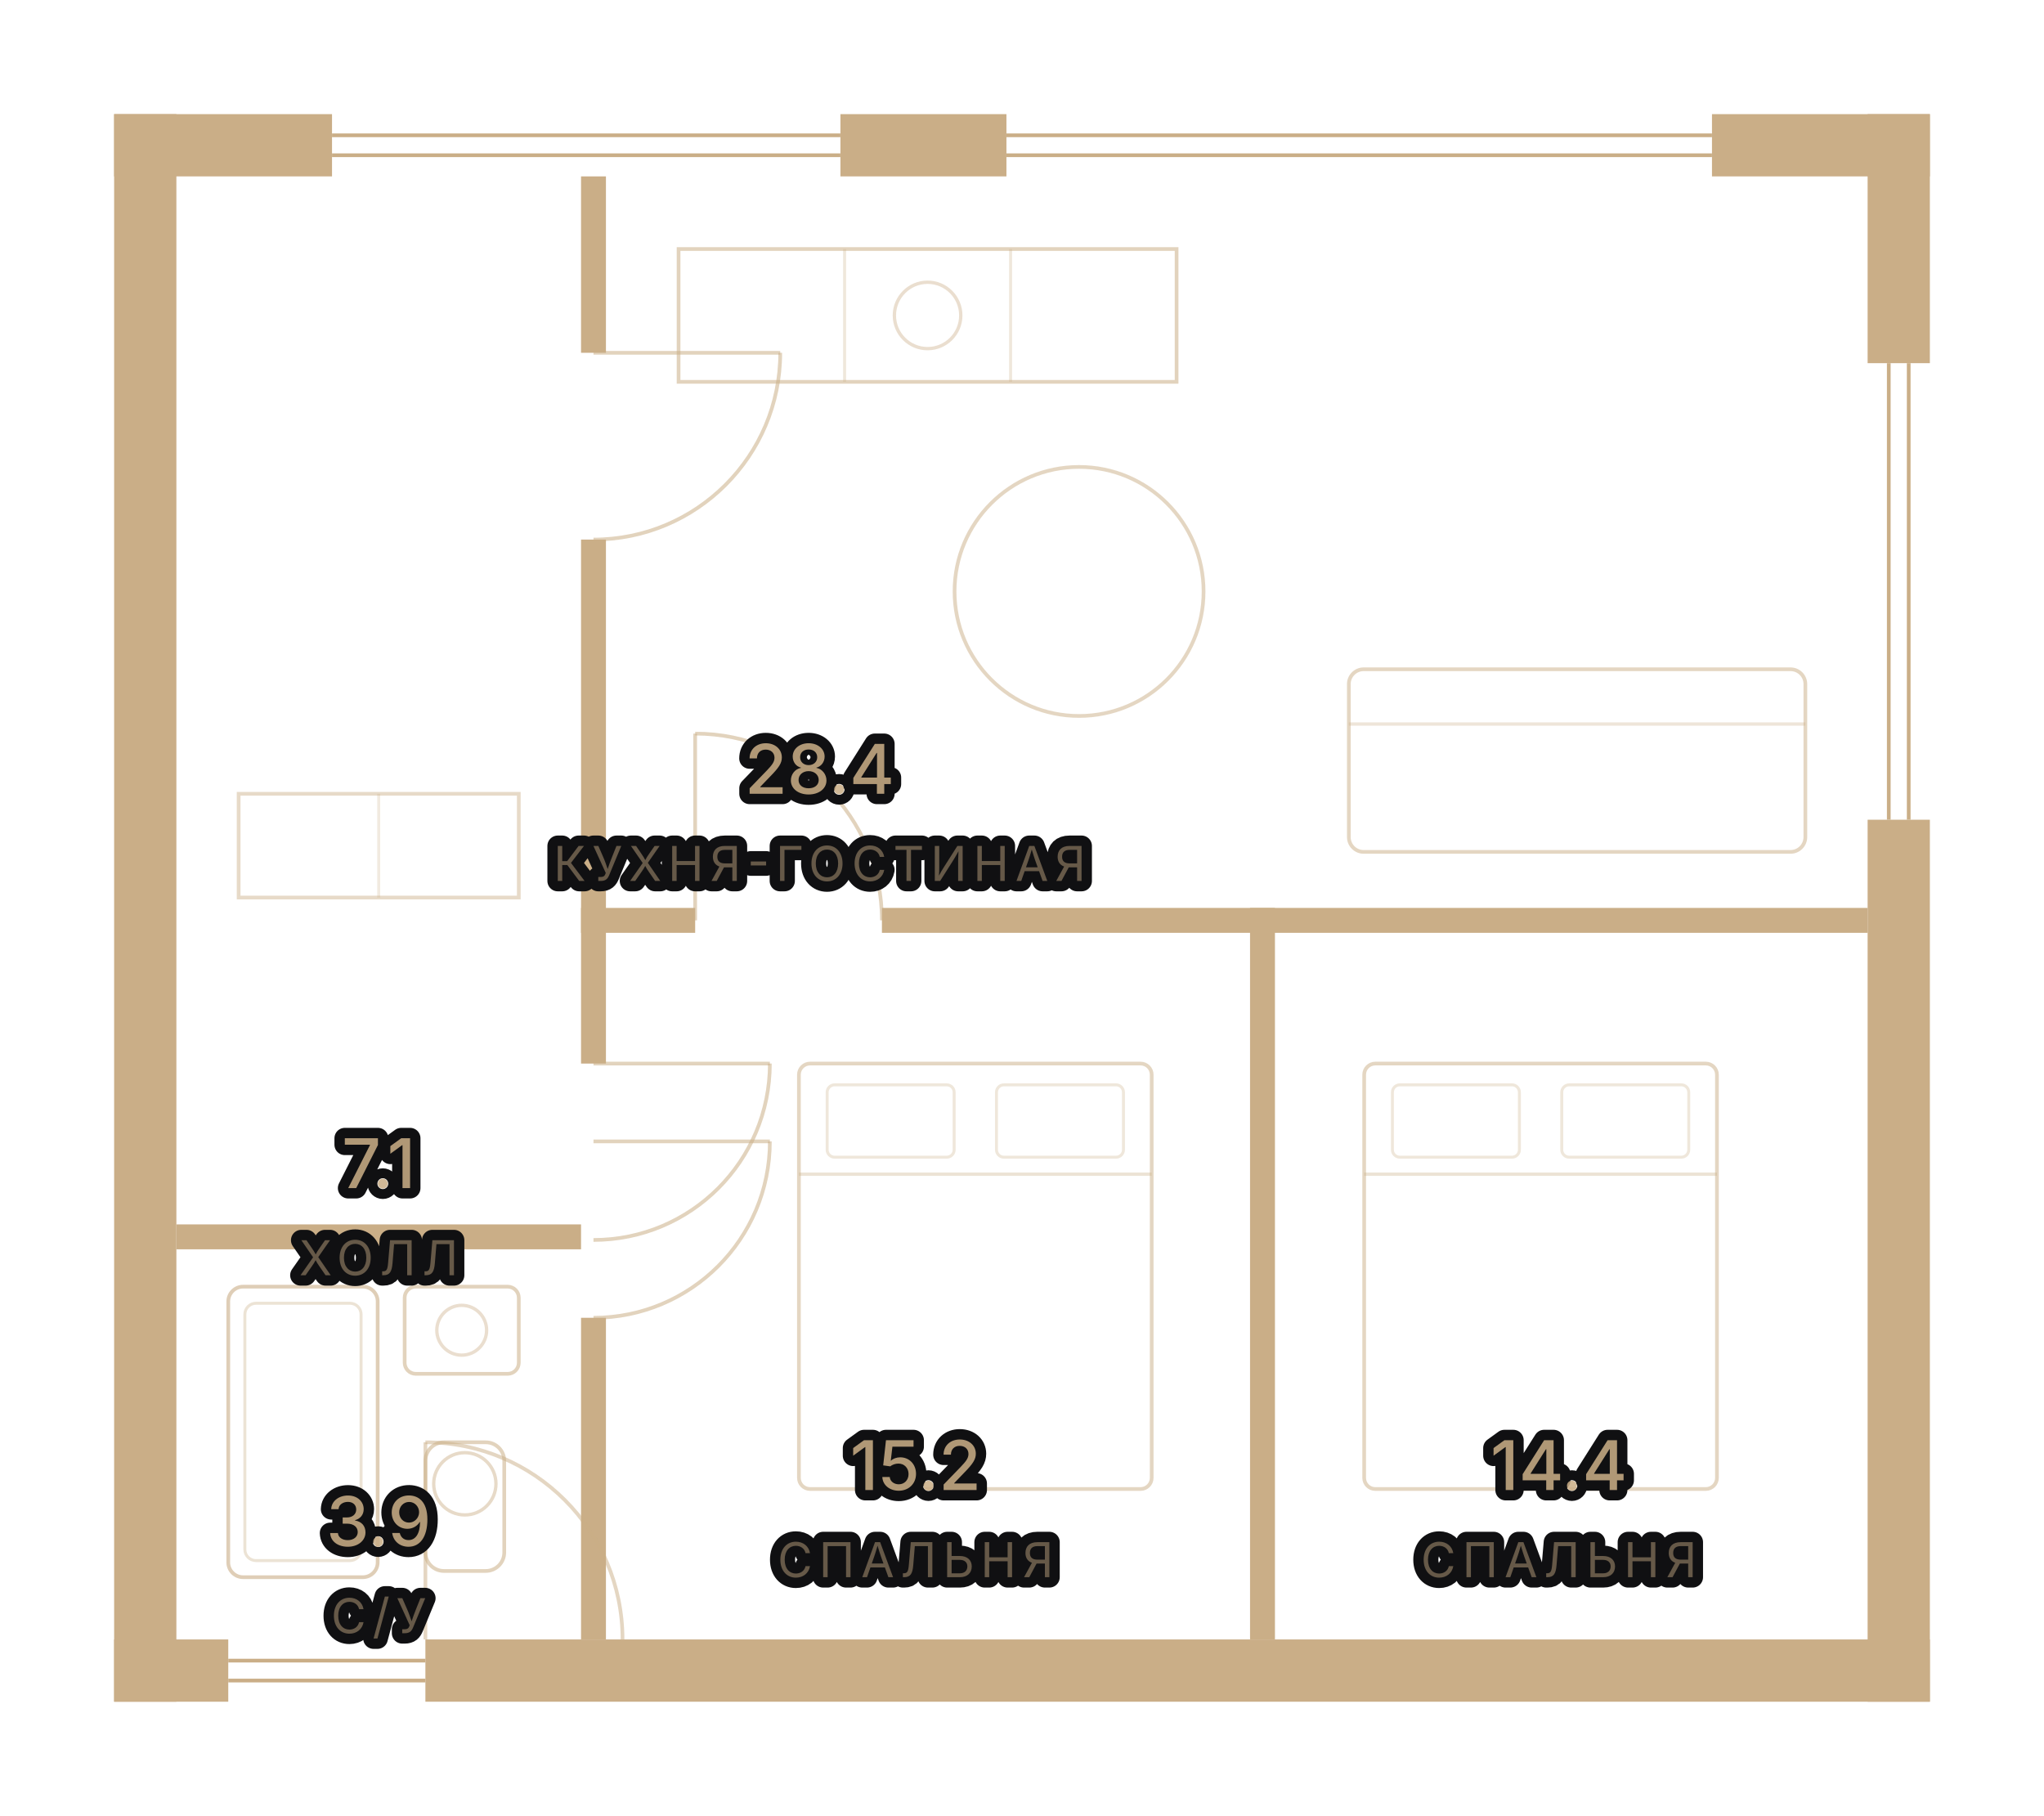
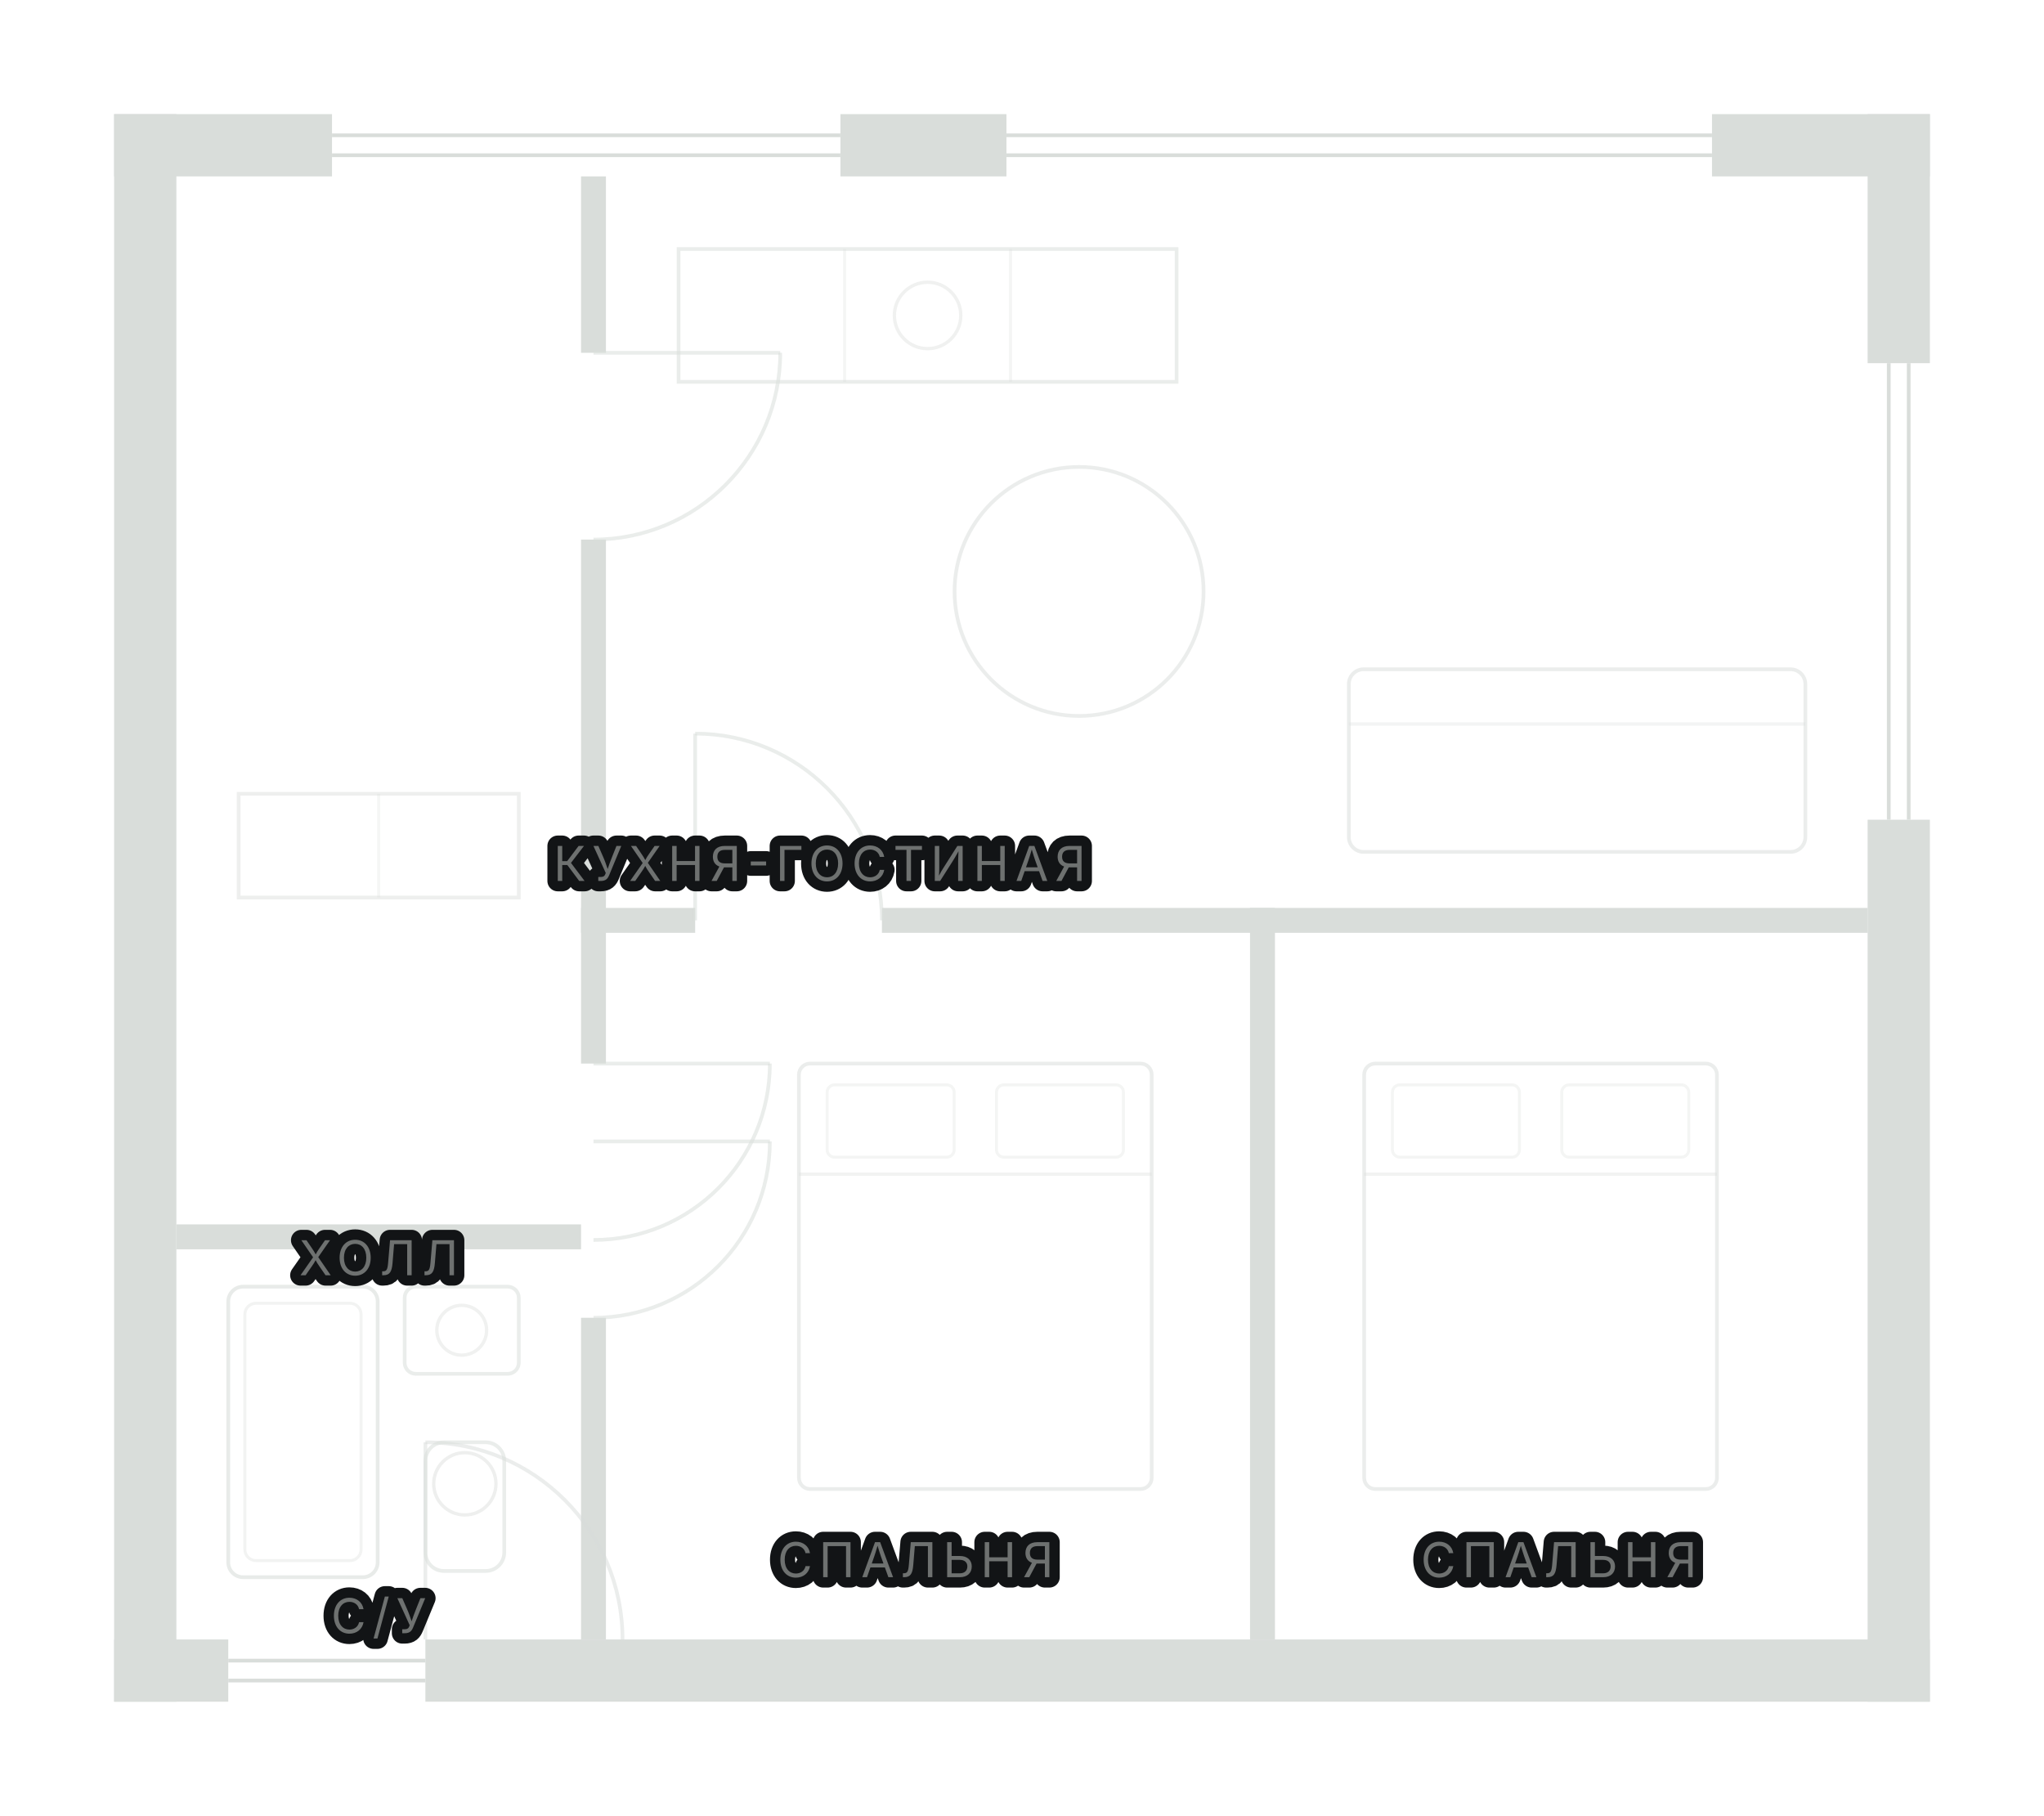
<svg xmlns="http://www.w3.org/2000/svg" viewBox="0 0 551.6 490.0" width="551.6" height="490.0" role="img" aria-label="Планировка">
  <g transform="translate(30.8,30.8)">
-     <rect x="0.0" y="0.0" width="58.8" height="16.8" fill="#caae87" />
-     <rect x="196.0" y="0.0" width="44.8" height="16.8" fill="#caae87" />
-     <rect x="431.2" y="0.0" width="58.8" height="16.8" fill="#caae87" />
-     <rect x="0.0" y="411.6" width="30.8" height="16.8" fill="#caae87" />
-     <rect x="84.0" y="411.6" width="406.0" height="16.8" fill="#caae87" />
-     <rect x="0.0" y="0.0" width="16.8" height="428.4" fill="#caae87" />
-     <rect x="473.2" y="0.0" width="16.8" height="67.2" fill="#caae87" />
-     <rect x="473.2" y="190.4" width="16.8" height="238.0" fill="#caae87" />
-     <line x1="58.8" y1="5.71" x2="196.0" y2="5.71" stroke="#caae87" stroke-width="1" stroke-opacity="1.0" />
-     <line x1="58.8" y1="11.09" x2="196.0" y2="11.09" stroke="#caae87" stroke-width="1" stroke-opacity="1.0" />
-     <line x1="240.8" y1="5.71" x2="431.2" y2="5.71" stroke="#caae87" stroke-width="1" stroke-opacity="1.0" />
-     <line x1="240.8" y1="11.09" x2="431.2" y2="11.09" stroke="#caae87" stroke-width="1" stroke-opacity="1.0" />
-     <line x1="478.91" y1="67.2" x2="478.91" y2="190.4" stroke="#caae87" stroke-width="1" stroke-opacity="1.0" />
-     <line x1="484.29" y1="67.2" x2="484.29" y2="190.4" stroke="#caae87" stroke-width="1" stroke-opacity="1.0" />
-     <line x1="30.8" y1="417.31" x2="84.0" y2="417.31" stroke="#caae87" stroke-width="1" stroke-opacity="1.0" />
-     <line x1="30.8" y1="422.69" x2="84.0" y2="422.69" stroke="#caae87" stroke-width="1" stroke-opacity="1.0" />
-     <rect x="126.0" y="16.8" width="6.72" height="47.6" fill="#caae87" />
-     <rect x="126.0" y="114.8" width="6.72" height="141.4" fill="#caae87" />
-     <rect x="126.0" y="324.8" width="6.72" height="86.8" fill="#caae87" />
-     <path d="M179.76,64.4 A50.4,50.4 0 0 1 129.36,114.8" fill="none" stroke="#caae87" stroke-width="1" stroke-opacity="0.55" />
-     <line x1="129.36" y1="64.4" x2="179.76" y2="64.4" stroke="#caae87" stroke-width="1" stroke-opacity="0.55" />
-     <path d="M176.96,256.2 A47.6,47.6 0 0 1 129.36,303.8" fill="none" stroke="#caae87" stroke-width="1" stroke-opacity="0.55" />
-     <line x1="129.36" y1="256.2" x2="176.96" y2="256.2" stroke="#caae87" stroke-width="1" stroke-opacity="0.55" />
-     <path d="M176.96,277.2 A47.6,47.6 0 0 1 129.36,324.8" fill="none" stroke="#caae87" stroke-width="1" stroke-opacity="0.55" />
-     <line x1="129.36" y1="277.2" x2="176.96" y2="277.2" stroke="#caae87" stroke-width="1" stroke-opacity="0.55" />
-     <rect x="126.0" y="214.2" width="30.8" height="6.72" fill="#caae87" />
-     <rect x="207.2" y="214.2" width="266.0" height="6.72" fill="#caae87" />
-     <path d="M156.8,167.16 A50.4,50.4 0 0 1 207.2,217.56" fill="none" stroke="#caae87" stroke-width="1" stroke-opacity="0.55" />
-     <line x1="156.8" y1="217.56" x2="156.8" y2="167.16" stroke="#caae87" stroke-width="1" stroke-opacity="0.55" />
-     <rect x="16.8" y="299.6" width="109.2" height="6.72" fill="#caae87" />
-     <rect x="306.54" y="214.2" width="6.72" height="197.4" fill="#caae87" />
-     <path d="M84.0,358.4 A53.2,53.2 0 0 1 137.2,411.6" fill="none" stroke="#caae87" stroke-width="1" stroke-opacity="0.5" />
-     <line x1="84.0" y1="411.6" x2="84.0" y2="358.4" stroke="#caae87" stroke-width="1" stroke-opacity="0.5" />
-     <rect x="152.32" y="36.4" width="134.4" height="35.84" rx="0" fill="none" stroke="#caae87" stroke-width="1" stroke-opacity="0.55" />
-     <line x1="197.12" y1="36.4" x2="197.12" y2="72.24" stroke="#caae87" stroke-width="0.8" stroke-opacity="0.3" />
-     <line x1="241.92" y1="36.4" x2="241.92" y2="72.24" stroke="#caae87" stroke-width="0.8" stroke-opacity="0.3" />
-     <circle cx="219.52" cy="54.32" r="8.96" fill="none" stroke="#caae87" stroke-width="0.9" stroke-opacity="0.4" />
-     <circle cx="260.4" cy="128.8" r="33.6" fill="none" stroke="#caae87" stroke-width="1" stroke-opacity="0.5" />
-     <rect x="333.2" y="149.8" width="123.2" height="49.28" rx="4" fill="none" stroke="#caae87" stroke-width="1" stroke-opacity="0.5" />
-     <line x1="333.2" y1="164.58" x2="456.4" y2="164.58" stroke="#caae87" stroke-width="0.9" stroke-opacity="0.32" />
-     <rect x="184.8" y="256.2" width="95.2" height="114.8" rx="3" fill="none" stroke="#caae87" stroke-width="1" stroke-opacity="0.5" />
-     <line x1="184.8" y1="286.05" x2="280.0" y2="286.05" stroke="#caae87" stroke-width="0.9" stroke-opacity="0.35" />
-     <rect x="192.42" y="261.94" width="34.27" height="19.52" rx="2" fill="none" stroke="#caae87" stroke-width="0.8" stroke-opacity="0.3" />
-     <rect x="238.11" y="261.94" width="34.27" height="19.52" rx="2" fill="none" stroke="#caae87" stroke-width="0.8" stroke-opacity="0.3" />
-     <rect x="337.34" y="256.2" width="95.2" height="114.8" rx="3" fill="none" stroke="#caae87" stroke-width="1" stroke-opacity="0.5" />
-     <line x1="337.34" y1="286.05" x2="432.54" y2="286.05" stroke="#caae87" stroke-width="0.9" stroke-opacity="0.35" />
-     <rect x="344.96" y="261.94" width="34.27" height="19.52" rx="2" fill="none" stroke="#caae87" stroke-width="0.8" stroke-opacity="0.3" />
-     <rect x="390.66" y="261.94" width="34.27" height="19.52" rx="2" fill="none" stroke="#caae87" stroke-width="0.8" stroke-opacity="0.3" />
-     <rect x="33.6" y="183.4" width="75.6" height="28.0" rx="0" fill="none" stroke="#caae87" stroke-width="1" stroke-opacity="0.45" />
-     <line x1="71.4" y1="183.4" x2="71.4" y2="211.4" stroke="#caae87" stroke-width="0.8" stroke-opacity="0.26" />
-     <rect x="30.8" y="316.4" width="40.32" height="78.4" rx="4" fill="none" stroke="#caae87" stroke-width="1" stroke-opacity="0.6" />
-     <rect x="35.28" y="320.88" width="31.36" height="69.44" rx="3" fill="none" stroke="#caae87" stroke-width="0.8" stroke-opacity="0.35" />
-     <rect x="84.0" y="358.4" width="21.28" height="34.72" rx="5" fill="none" stroke="#caae87" stroke-width="1" stroke-opacity="0.55" />
-     <circle cx="94.64" cy="369.6" r="8.4" fill="none" stroke="#caae87" stroke-width="0.9" stroke-opacity="0.45" />
-     <rect x="78.4" y="316.4" width="30.8" height="23.52" rx="3" fill="none" stroke="#caae87" stroke-width="1" stroke-opacity="0.55" />
-     <circle cx="93.8" cy="328.16" r="6.72" fill="none" stroke="#caae87" stroke-width="0.9" stroke-opacity="0.4" />
-     <text x="190.4" y="183.4" text-anchor="middle" stroke="#101012" stroke-width="5.6" paint-order="stroke" stroke-linejoin="round" font-family="Manrope,Inter,sans-serif" font-size="18.5" font-weight="500" fill="#caae87" fill-opacity=".86">28.4</text>
-     <text x="190.4" y="206.92" text-anchor="middle" stroke="#101012" stroke-width="5.6" paint-order="stroke" stroke-linejoin="round" font-family="Manrope,Inter,sans-serif" font-size="13" letter-spacing="1.7" fill="#caae87" fill-opacity=".46">КУХНЯ-ГОСТИНАЯ</text>
-     <text x="216.27" y="371.28" text-anchor="middle" stroke="#101012" stroke-width="5.6" paint-order="stroke" stroke-linejoin="round" font-family="Manrope,Inter,sans-serif" font-size="18.5" font-weight="500" fill="#caae87" fill-opacity=".86">15.2</text>
-     <text x="216.27" y="394.8" text-anchor="middle" stroke="#101012" stroke-width="5.6" paint-order="stroke" stroke-linejoin="round" font-family="Manrope,Inter,sans-serif" font-size="13" letter-spacing="1.7" fill="#caae87" fill-opacity=".46">СПАЛЬНЯ</text>
-     <text x="389.87" y="371.28" text-anchor="middle" stroke="#101012" stroke-width="5.6" paint-order="stroke" stroke-linejoin="round" font-family="Manrope,Inter,sans-serif" font-size="18.5" font-weight="500" fill="#caae87" fill-opacity=".86">14.4</text>
-     <text x="389.87" y="394.8" text-anchor="middle" stroke="#101012" stroke-width="5.6" paint-order="stroke" stroke-linejoin="round" font-family="Manrope,Inter,sans-serif" font-size="13" letter-spacing="1.7" fill="#caae87" fill-opacity=".46">СПАЛЬНЯ</text>
-     <text x="71.4" y="289.8" text-anchor="middle" stroke="#101012" stroke-width="5.6" paint-order="stroke" stroke-linejoin="round" font-family="Manrope,Inter,sans-serif" font-size="18.5" font-weight="500" fill="#caae87" fill-opacity=".86">7.1</text>
-     <text x="71.4" y="313.32" text-anchor="middle" stroke="#101012" stroke-width="5.6" paint-order="stroke" stroke-linejoin="round" font-family="Manrope,Inter,sans-serif" font-size="13" letter-spacing="1.7" fill="#caae87" fill-opacity=".46">ХОЛЛ</text>
-     <text x="71.4" y="386.4" text-anchor="middle" stroke="#101012" stroke-width="5.6" paint-order="stroke" stroke-linejoin="round" font-family="Manrope,Inter,sans-serif" font-size="18.5" font-weight="500" fill="#caae87" fill-opacity=".86">3.9</text>
-     <text x="71.4" y="409.92" text-anchor="middle" stroke="#101012" stroke-width="5.6" paint-order="stroke" stroke-linejoin="round" font-family="Manrope,Inter,sans-serif" font-size="13" letter-spacing="1.7" fill="#caae87" fill-opacity=".46">С/У</text>
+     <rect x="0.0" y="0.0" width="58.8" height="16.8" fill="#D9DDDA" />
+     <rect x="196.0" y="0.0" width="44.8" height="16.8" fill="#D9DDDA" />
+     <rect x="431.2" y="0.0" width="58.8" height="16.8" fill="#D9DDDA" />
+     <rect x="0.0" y="411.6" width="30.8" height="16.8" fill="#D9DDDA" />
+     <rect x="84.0" y="411.6" width="406.0" height="16.8" fill="#D9DDDA" />
+     <rect x="0.0" y="0.0" width="16.8" height="428.4" fill="#D9DDDA" />
+     <rect x="473.2" y="0.0" width="16.8" height="67.2" fill="#D9DDDA" />
+     <rect x="473.2" y="190.4" width="16.8" height="238.0" fill="#D9DDDA" />
+     <line x1="58.8" y1="5.71" x2="196.0" y2="5.71" stroke="#D9DDDA" stroke-width="1" stroke-opacity="1.0" />
+     <line x1="58.8" y1="11.09" x2="196.0" y2="11.09" stroke="#D9DDDA" stroke-width="1" stroke-opacity="1.0" />
+     <line x1="240.8" y1="5.71" x2="431.2" y2="5.71" stroke="#D9DDDA" stroke-width="1" stroke-opacity="1.0" />
+     <line x1="240.8" y1="11.09" x2="431.2" y2="11.09" stroke="#D9DDDA" stroke-width="1" stroke-opacity="1.0" />
+     <line x1="478.91" y1="67.2" x2="478.91" y2="190.4" stroke="#D9DDDA" stroke-width="1" stroke-opacity="1.0" />
+     <line x1="484.29" y1="67.2" x2="484.29" y2="190.4" stroke="#D9DDDA" stroke-width="1" stroke-opacity="1.0" />
+     <line x1="30.8" y1="417.31" x2="84.0" y2="417.31" stroke="#D9DDDA" stroke-width="1" stroke-opacity="1.0" />
+     <line x1="30.8" y1="422.69" x2="84.0" y2="422.69" stroke="#D9DDDA" stroke-width="1" stroke-opacity="1.0" />
+     <rect x="126.0" y="16.8" width="6.72" height="47.6" fill="#D9DDDA" />
+     <rect x="126.0" y="114.8" width="6.72" height="141.4" fill="#D9DDDA" />
+     <rect x="126.0" y="324.8" width="6.72" height="86.8" fill="#D9DDDA" />
+     <path d="M179.76,64.4 A50.4,50.4 0 0 1 129.36,114.8" fill="none" stroke="#D9DDDA" stroke-width="1" stroke-opacity="0.55" />
+     <line x1="129.36" y1="64.4" x2="179.76" y2="64.4" stroke="#D9DDDA" stroke-width="1" stroke-opacity="0.55" />
+     <path d="M176.96,256.2 A47.6,47.6 0 0 1 129.36,303.8" fill="none" stroke="#D9DDDA" stroke-width="1" stroke-opacity="0.55" />
+     <line x1="129.36" y1="256.2" x2="176.96" y2="256.2" stroke="#D9DDDA" stroke-width="1" stroke-opacity="0.55" />
+     <path d="M176.96,277.2 A47.6,47.6 0 0 1 129.36,324.8" fill="none" stroke="#D9DDDA" stroke-width="1" stroke-opacity="0.55" />
+     <line x1="129.36" y1="277.2" x2="176.96" y2="277.2" stroke="#D9DDDA" stroke-width="1" stroke-opacity="0.55" />
+     <rect x="126.0" y="214.2" width="30.8" height="6.72" fill="#D9DDDA" />
+     <rect x="207.2" y="214.2" width="266.0" height="6.72" fill="#D9DDDA" />
+     <path d="M156.8,167.16 A50.4,50.4 0 0 1 207.2,217.56" fill="none" stroke="#D9DDDA" stroke-width="1" stroke-opacity="0.55" />
+     <line x1="156.8" y1="217.56" x2="156.8" y2="167.16" stroke="#D9DDDA" stroke-width="1" stroke-opacity="0.55" />
+     <rect x="16.8" y="299.6" width="109.2" height="6.72" fill="#D9DDDA" />
+     <rect x="306.54" y="214.2" width="6.72" height="197.4" fill="#D9DDDA" />
+     <path d="M84.0,358.4 A53.2,53.2 0 0 1 137.2,411.6" fill="none" stroke="#D9DDDA" stroke-width="1" stroke-opacity="0.5" />
+     <line x1="84.0" y1="411.6" x2="84.0" y2="358.4" stroke="#D9DDDA" stroke-width="1" stroke-opacity="0.5" />
+     <rect x="152.32" y="36.4" width="134.4" height="35.84" rx="0" fill="none" stroke="#D9DDDA" stroke-width="1" stroke-opacity="0.55" />
+     <line x1="197.12" y1="36.4" x2="197.12" y2="72.24" stroke="#D9DDDA" stroke-width="0.8" stroke-opacity="0.3" />
+     <line x1="241.92" y1="36.4" x2="241.92" y2="72.24" stroke="#D9DDDA" stroke-width="0.8" stroke-opacity="0.3" />
+     <circle cx="219.52" cy="54.32" r="8.96" fill="none" stroke="#D9DDDA" stroke-width="0.9" stroke-opacity="0.4" />
+     <circle cx="260.4" cy="128.8" r="33.6" fill="none" stroke="#D9DDDA" stroke-width="1" stroke-opacity="0.5" />
+     <rect x="333.2" y="149.8" width="123.2" height="49.28" rx="4" fill="none" stroke="#D9DDDA" stroke-width="1" stroke-opacity="0.5" />
+     <line x1="333.2" y1="164.58" x2="456.4" y2="164.58" stroke="#D9DDDA" stroke-width="0.9" stroke-opacity="0.32" />
+     <rect x="184.8" y="256.2" width="95.2" height="114.8" rx="3" fill="none" stroke="#D9DDDA" stroke-width="1" stroke-opacity="0.5" />
+     <line x1="184.8" y1="286.05" x2="280.0" y2="286.05" stroke="#D9DDDA" stroke-width="0.9" stroke-opacity="0.35" />
+     <rect x="192.42" y="261.94" width="34.27" height="19.52" rx="2" fill="none" stroke="#D9DDDA" stroke-width="0.8" stroke-opacity="0.3" />
+     <rect x="238.11" y="261.94" width="34.27" height="19.52" rx="2" fill="none" stroke="#D9DDDA" stroke-width="0.8" stroke-opacity="0.3" />
+     <rect x="337.34" y="256.2" width="95.2" height="114.8" rx="3" fill="none" stroke="#D9DDDA" stroke-width="1" stroke-opacity="0.5" />
+     <line x1="337.34" y1="286.05" x2="432.54" y2="286.05" stroke="#D9DDDA" stroke-width="0.9" stroke-opacity="0.35" />
+     <rect x="344.96" y="261.94" width="34.27" height="19.52" rx="2" fill="none" stroke="#D9DDDA" stroke-width="0.8" stroke-opacity="0.3" />
+     <rect x="390.66" y="261.94" width="34.27" height="19.52" rx="2" fill="none" stroke="#D9DDDA" stroke-width="0.8" stroke-opacity="0.3" />
+     <rect x="33.6" y="183.4" width="75.6" height="28.0" rx="0" fill="none" stroke="#D9DDDA" stroke-width="1" stroke-opacity="0.45" />
+     <line x1="71.4" y1="183.4" x2="71.4" y2="211.4" stroke="#D9DDDA" stroke-width="0.8" stroke-opacity="0.26" />
+     <rect x="30.8" y="316.4" width="40.32" height="78.4" rx="4" fill="none" stroke="#D9DDDA" stroke-width="1" stroke-opacity="0.6" />
+     <rect x="35.28" y="320.88" width="31.36" height="69.44" rx="3" fill="none" stroke="#D9DDDA" stroke-width="0.8" stroke-opacity="0.35" />
+     <rect x="84.0" y="358.4" width="21.28" height="34.72" rx="5" fill="none" stroke="#D9DDDA" stroke-width="1" stroke-opacity="0.55" />
+     <circle cx="94.64" cy="369.6" r="8.4" fill="none" stroke="#D9DDDA" stroke-width="0.9" stroke-opacity="0.45" />
+     <rect x="78.4" y="316.4" width="30.8" height="23.52" rx="3" fill="none" stroke="#D9DDDA" stroke-width="1" stroke-opacity="0.55" />
+     <circle cx="93.8" cy="328.16" r="6.72" fill="none" stroke="#D9DDDA" stroke-width="0.9" stroke-opacity="0.4" />
+     <text x="190.4" y="206.92" text-anchor="middle" stroke="#121416" stroke-width="5.6" paint-order="stroke" stroke-linejoin="round" font-family="Manrope,Inter,sans-serif" font-size="13" letter-spacing="1.7" fill="#D9DDDA" fill-opacity=".46">КУХНЯ-ГОСТИНАЯ</text>
+     <text x="216.27" y="394.8" text-anchor="middle" stroke="#121416" stroke-width="5.6" paint-order="stroke" stroke-linejoin="round" font-family="Manrope,Inter,sans-serif" font-size="13" letter-spacing="1.7" fill="#D9DDDA" fill-opacity=".46">СПАЛЬНЯ</text>
+     <text x="389.87" y="394.8" text-anchor="middle" stroke="#121416" stroke-width="5.6" paint-order="stroke" stroke-linejoin="round" font-family="Manrope,Inter,sans-serif" font-size="13" letter-spacing="1.7" fill="#D9DDDA" fill-opacity=".46">СПАЛЬНЯ</text>
+     <text x="71.4" y="313.32" text-anchor="middle" stroke="#121416" stroke-width="5.6" paint-order="stroke" stroke-linejoin="round" font-family="Manrope,Inter,sans-serif" font-size="13" letter-spacing="1.7" fill="#D9DDDA" fill-opacity=".46">ХОЛЛ</text>
+     <text x="71.4" y="409.92" text-anchor="middle" stroke="#121416" stroke-width="5.6" paint-order="stroke" stroke-linejoin="round" font-family="Manrope,Inter,sans-serif" font-size="13" letter-spacing="1.7" fill="#D9DDDA" fill-opacity=".46">С/У</text>
  </g>
</svg>
